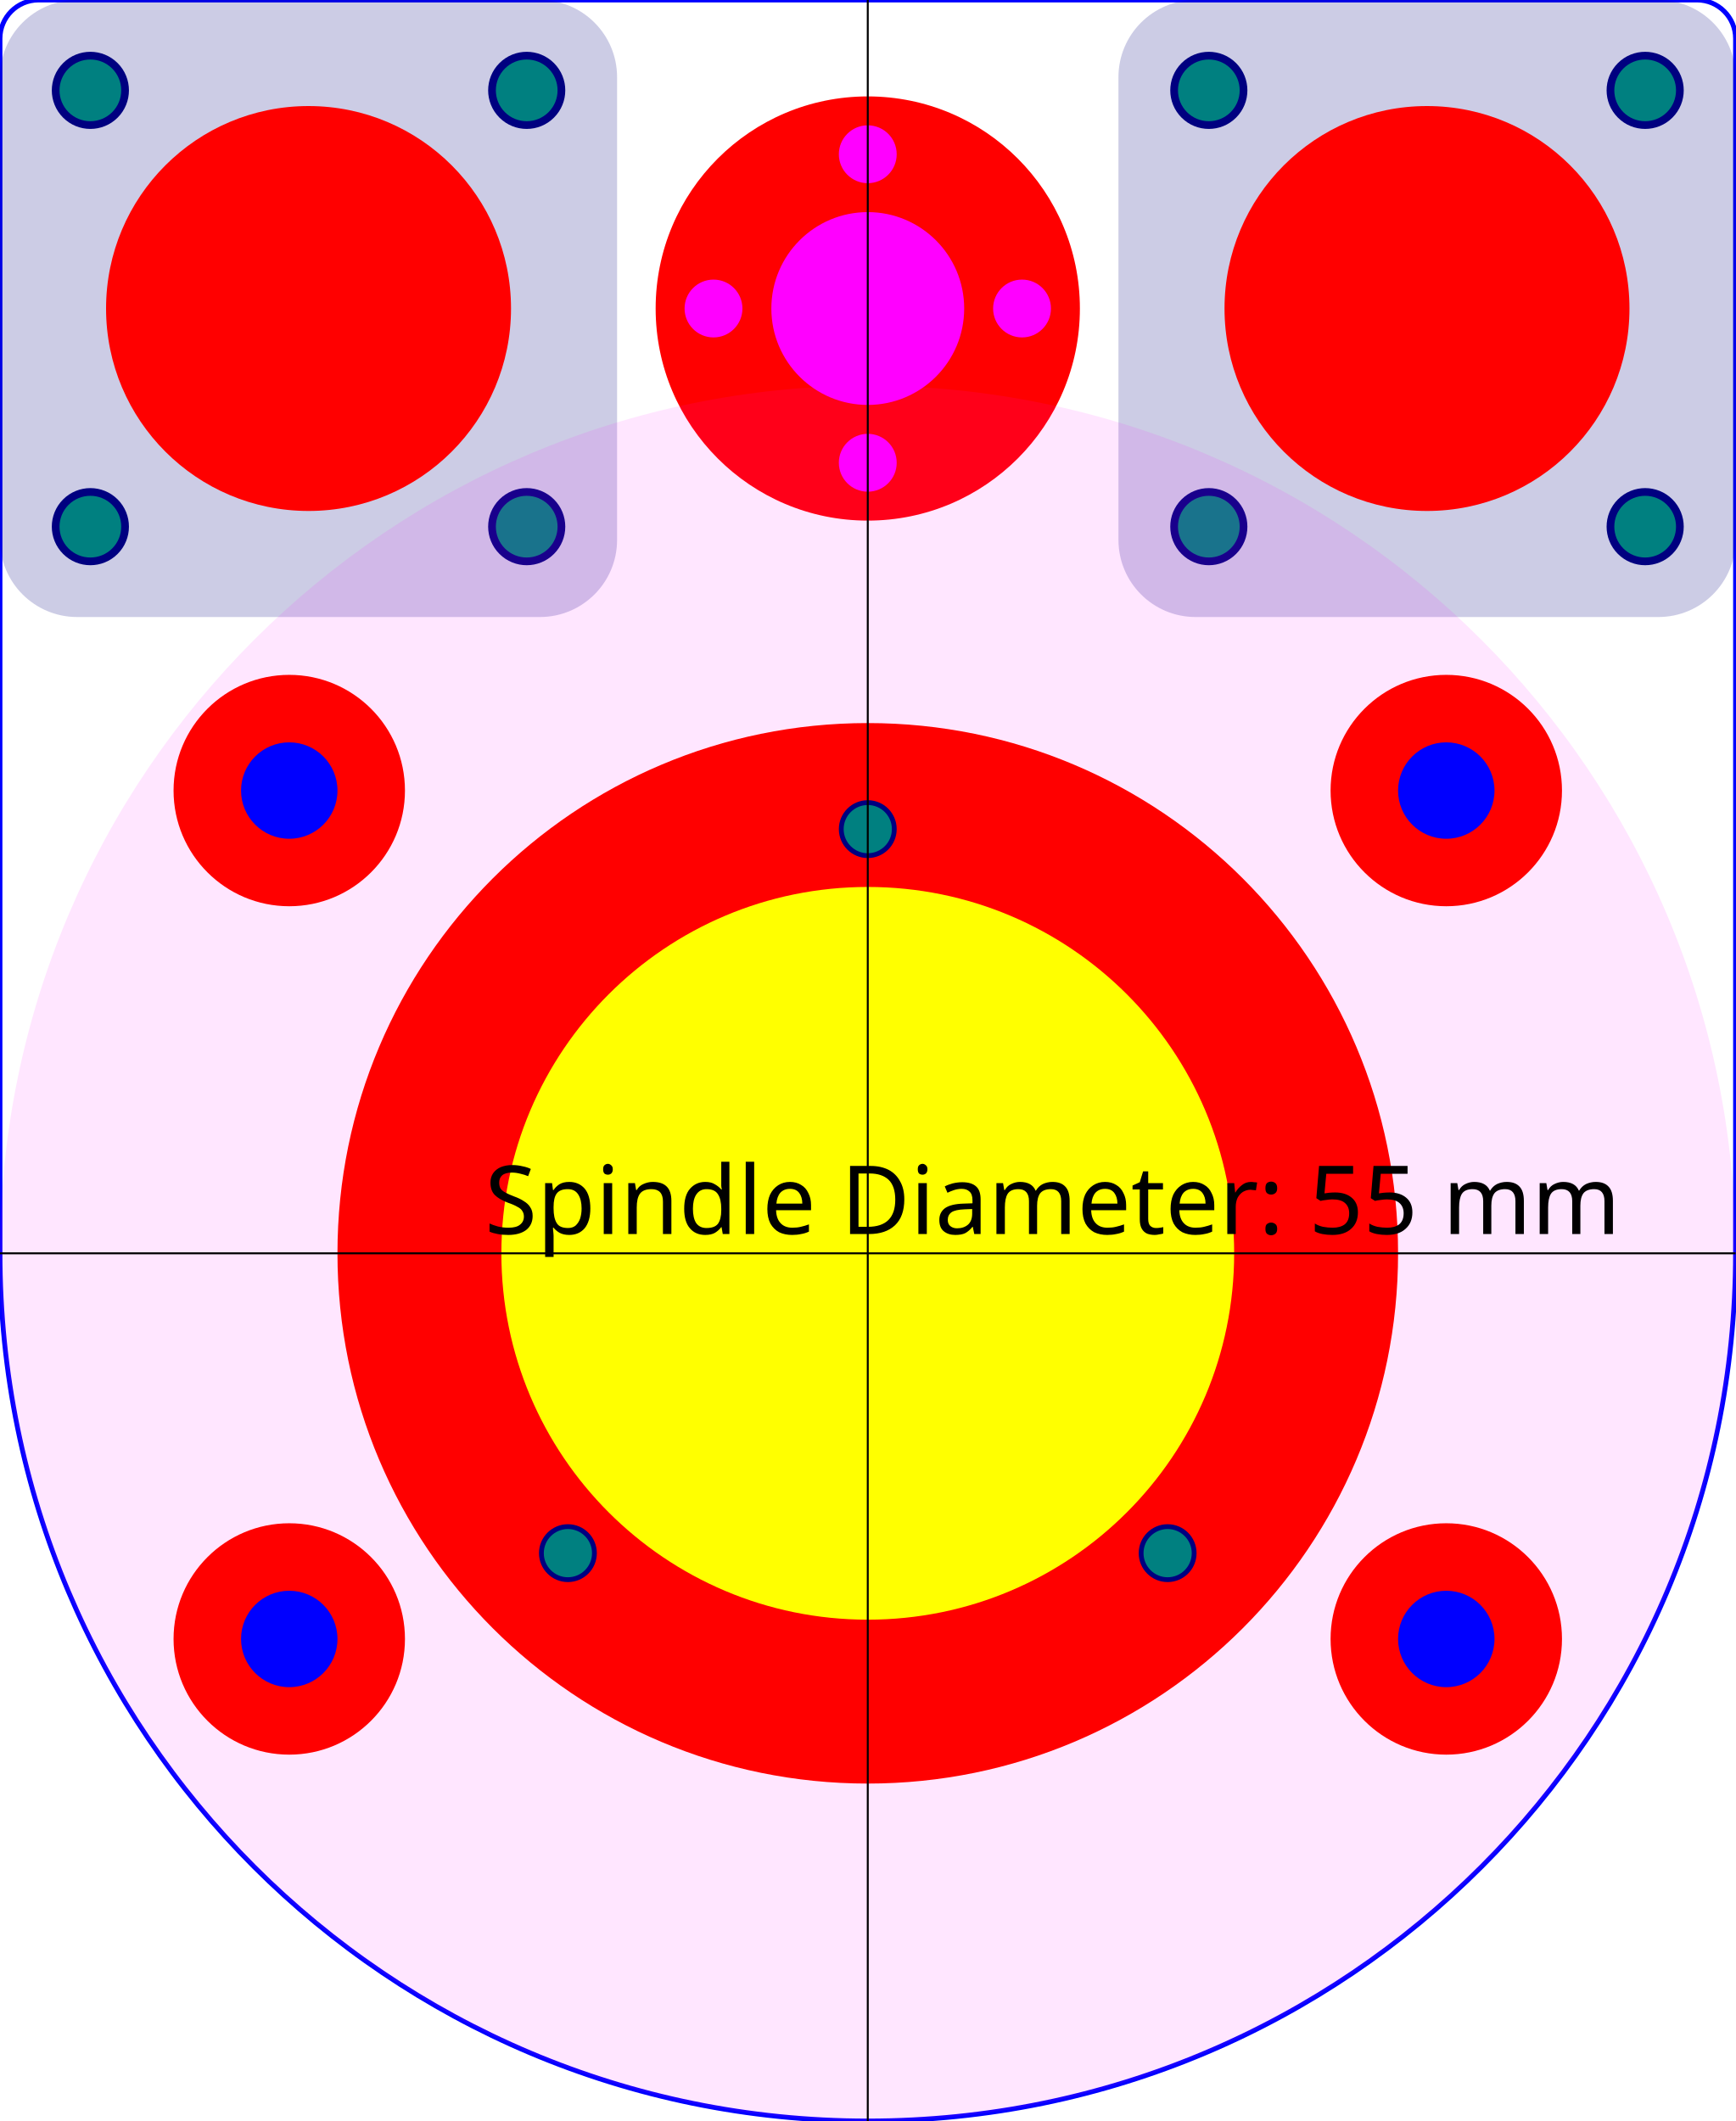
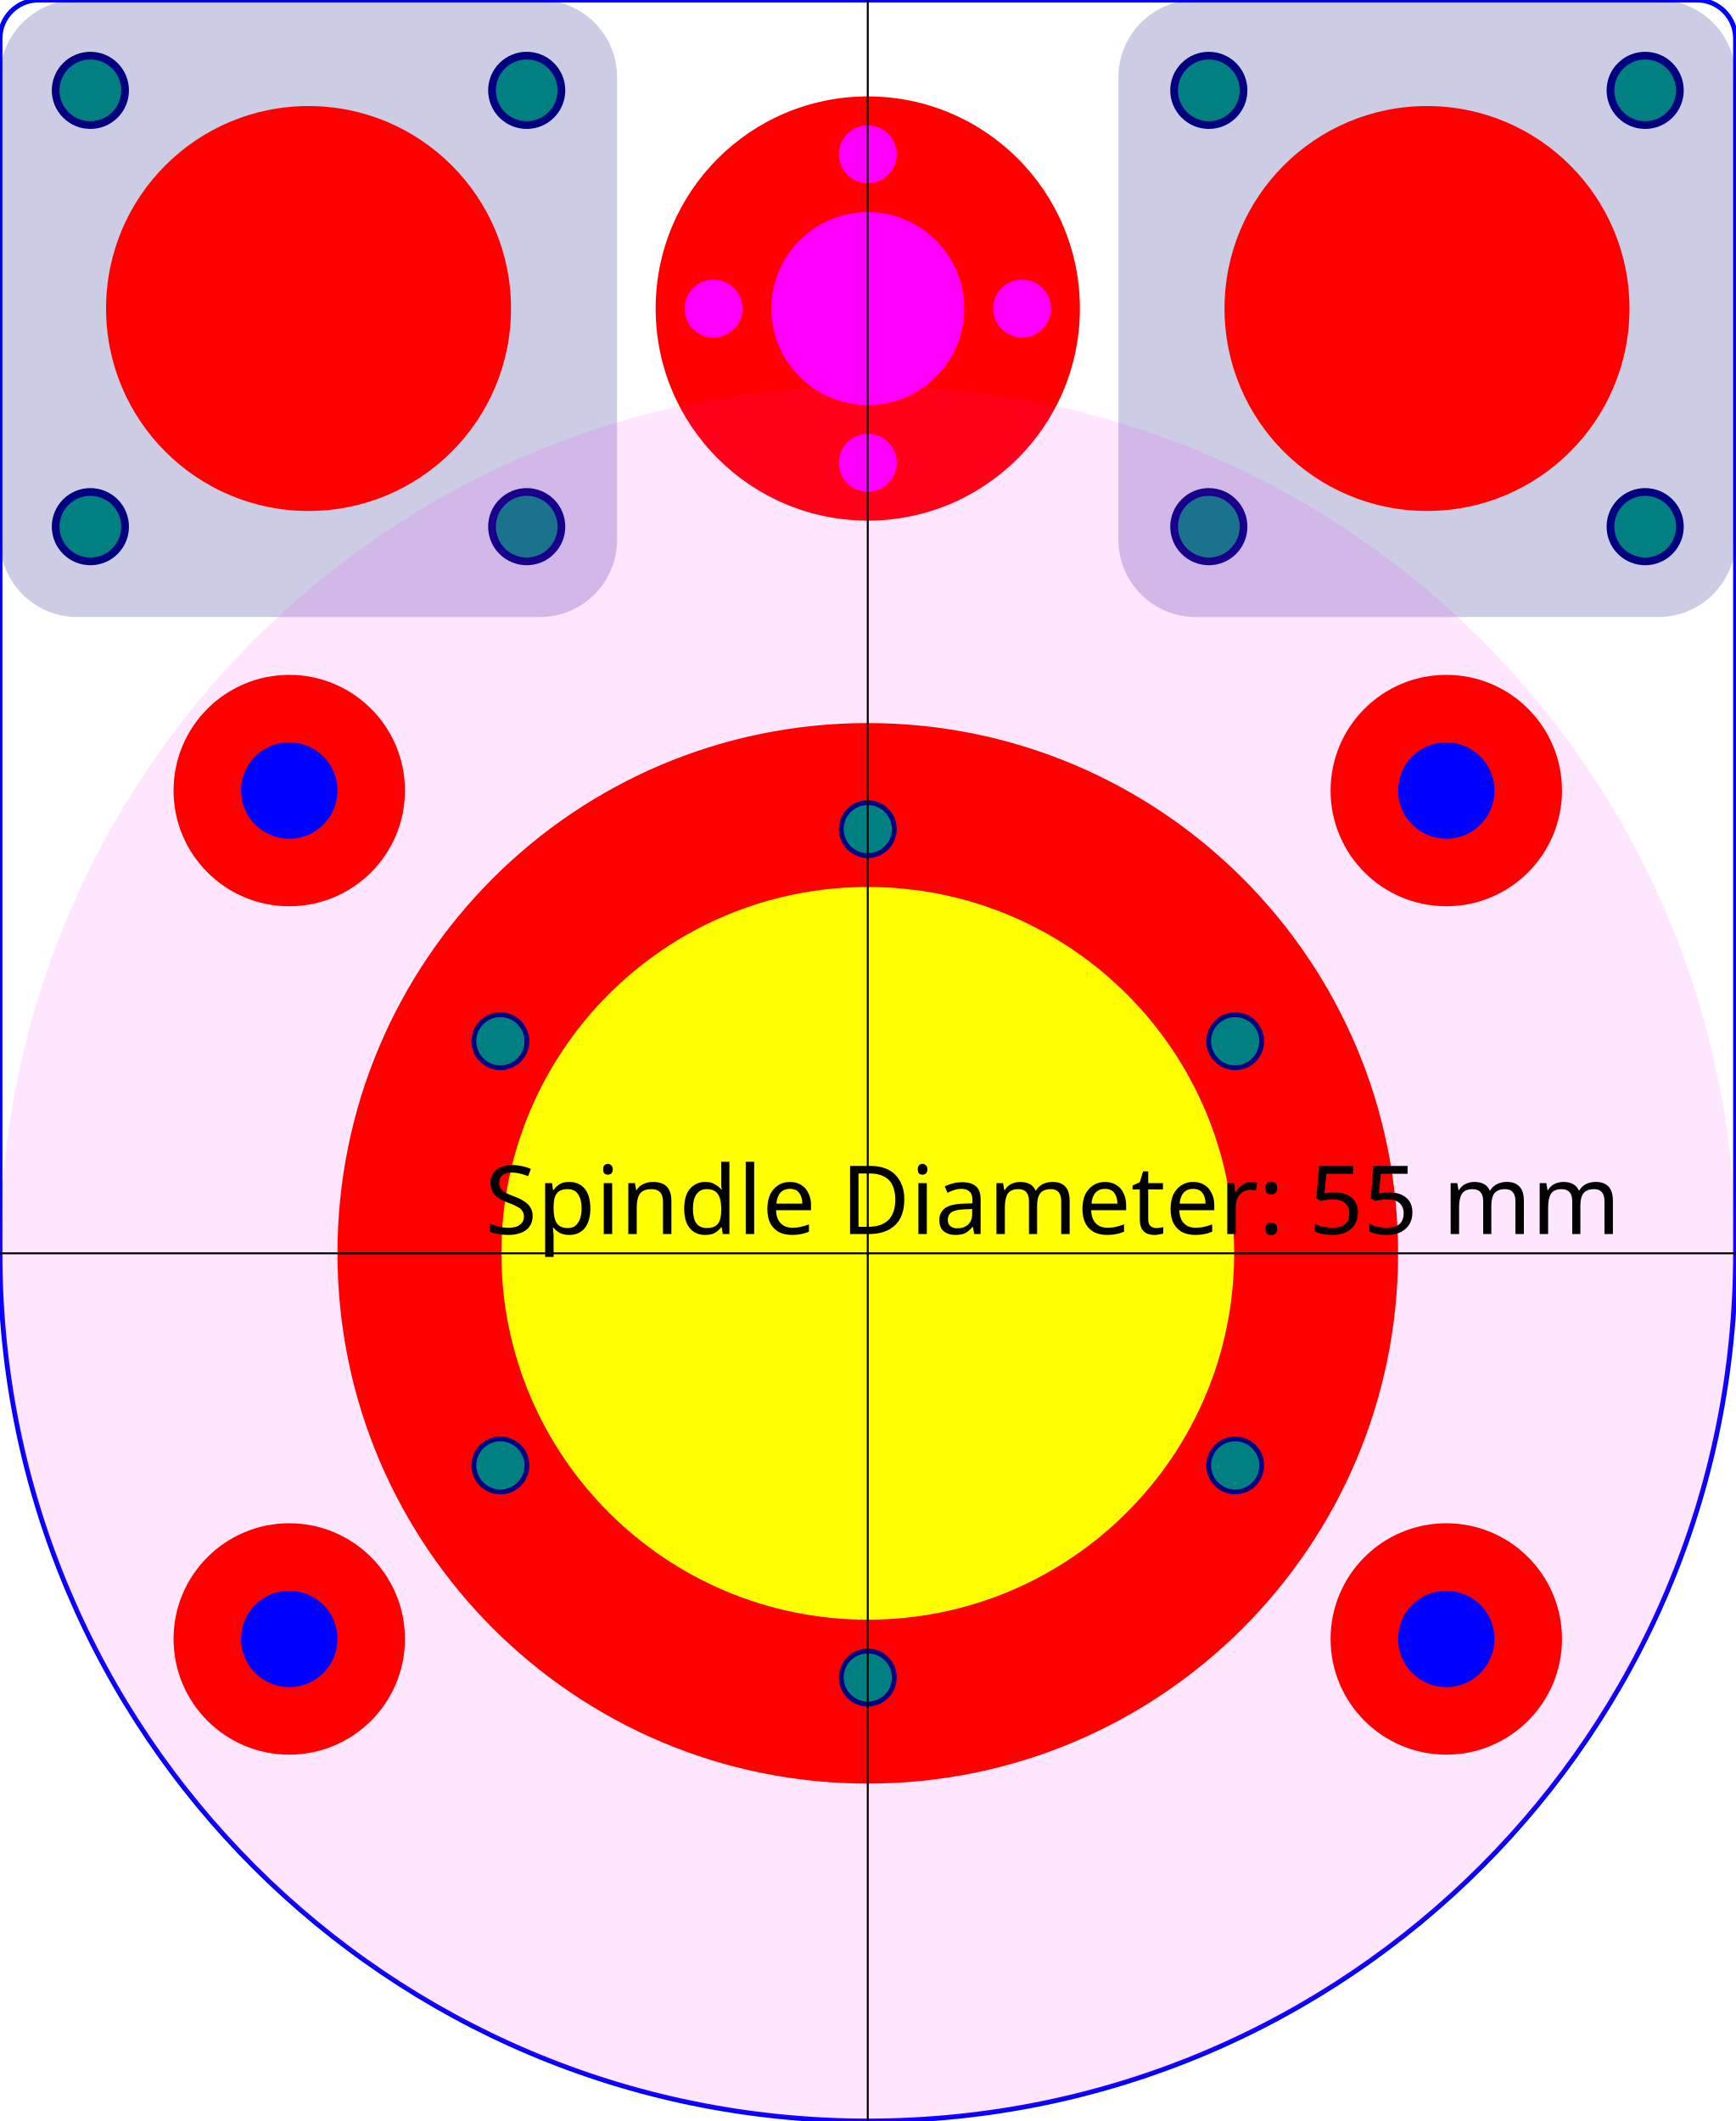
<svg xmlns="http://www.w3.org/2000/svg" version="1.1" width="90mm" height="110mm" viewBox="0 0 90 110" id="spindle-D55">
  <defs id="defs">
    <circle id="screw_central_hole_ref" style="fill:#ff0000;fill-opacity:1" cx="0" cy="0" r="11" />
    <circle id="backlash_item_hole_10.0mm" style="fill:#ff00ff;fill-opacity:1" cx="0" cy="0" r="5.0" />
    <circle id="backlash_item_screw_3.0mm" style="fill:#ff00ff;fill-opacity:1" cx="0" cy="0" r="1.5" />
    <rect id="bearing_base_ref" style="fill:#000080;fill-opacity:0.2" width="32" height="32" x="0" y="0" rx="4" ry="4" />
    <circle id="bearing_cylinder" style="fill:#ff0000;fill-opacity:1" cx="0" cy="0" r="10.5" />
    <circle id="bearing_screw_4.0mm" style="fill:#000080;fill-opacity:1" cx="0" cy="0" r="2.0" />
    <circle id="bearing_screw_gew_3.2mm" style="fill:#008080;fill-opacity:1" cx="0" cy="0" r="1.60" />
    <circle id="spacer_pocket_6.0mm" style="fill:#ff0000;fill-opacity:1" cx="0" cy="0" r="6" />
    <circle id="spacer_screw_5.0mm" style="fill:#0000ff;fill-opacity:1" cx="0" cy="0" r="2.5" />
    <circle id="spindle_screw_3.0mm" style="fill:#000080;fill-opacity:1" cx="0" cy="0" r="1.50" />
    <circle id="spindle_screw_gew_2.5mm" style="fill:#008080;fill-opacity:1" cx="0" cy="0" r="1.25" />
  </defs>
  <g id="layer1">
    <path id="contour" style="fill:none;stroke:#0000ff;stroke-width:0.25" d="M 2.0,0.0 h 86       a 2 2 0 0 1 2 2     v 63     a 45,45 0 0 1 -90,0     v -63     a 2 2 0 0 1 2 -2    z" />
    <use href="#screw_central_hole_ref" x="45" y="16" id="screw_central_hole" />
    <g id="backlash" transform="translate(45,16)">
      <use href="#backlash_item_hole_10.0mm" id="backlash_item_hole" />
      <use href="#backlash_item_screw_3.0mm" transform="rotate(0)   translate(8,0)" id="backlash_item_screw_3.0mm_E" />
      <use href="#backlash_item_screw_3.0mm" transform="rotate(90)  translate(8,0)" id="backlash_item_screw_3.0mm_S" />
      <use href="#backlash_item_screw_3.0mm" transform="rotate(180) translate(8,0)" id="backlash_item_screw_3.0mm_W" />
      <use href="#backlash_item_screw_3.0mm" transform="rotate(270) translate(8,0)" id="backlash_item_screw_3.0mm_N" />
    </g>
    <g id="bearing_1" transform="translate(0,0)">
      <use href="#bearing_base_ref" id="bearing_1_base" />
      <g id="bearing_1_items" transform="translate(16,16)">
        <use href="#bearing_cylinder" id="bearing_1_cylinder" />
        <use href="#bearing_screw_4.0mm" transform="rotate( 45) translate(16 0)" id="bearing_1_screw_4.5mm_SE" />
        <use href="#bearing_screw_4.0mm" transform="rotate(135) translate(16 0)" id="bearing_1_screw_4.5mm_SW" />
        <use href="#bearing_screw_4.0mm" transform="rotate(225) translate(16 0)" id="bearing_1_screw_4.5mm_NW" />
        <use href="#bearing_screw_4.0mm" transform="rotate(315) translate(16 0)" id="bearing_1_screw_4.5mm_NE" />
        <use href="#bearing_screw_gew_3.2mm" transform="rotate( 45) translate(16 0)" id="bearing_1_screw_gew_3.2mm_SE" />
        <use href="#bearing_screw_gew_3.2mm" transform="rotate(135) translate(16 0)" id="bearing_1_screw_gew_3.2mm_SW" />
        <use href="#bearing_screw_gew_3.2mm" transform="rotate(225) translate(16 0)" id="bearing_1_screw_gew_3.2mm_NW" />
        <use href="#bearing_screw_gew_3.2mm" transform="rotate(315) translate(16 0)" id="bearing_1_screw_gew_3.2mm_NE" />
      </g>
    </g>
    <g id="bearing_2" transform="translate(58,0)">
      <use href="#bearing_base_ref" id="bearing_2_base" />
      <g id="bearing_2_items" transform="translate(16,16)">
        <use href="#bearing_cylinder" id="bearing_2_cylinder" />
        <use href="#bearing_screw_4.0mm" transform="rotate( 45) translate(16 0)" id="bearing_2_screw_4.5mm_SE" />
        <use href="#bearing_screw_4.0mm" transform="rotate(135) translate(16 0)" id="bearing_2_screw_4.5mm_SW" />
        <use href="#bearing_screw_4.0mm" transform="rotate(225) translate(16 0)" id="bearing_2_screw_4.5mm_NW" />
        <use href="#bearing_screw_4.0mm" transform="rotate(315) translate(16 0)" id="bearing_2_screw_4.5mm_NE" />
        <use href="#bearing_screw_gew_3.2mm" transform="rotate( 45) translate(16 0)" id="bearing_2_screw_gew_3.2mm_SE" />
        <use href="#bearing_screw_gew_3.2mm" transform="rotate(135) translate(16 0)" id="bearing_2_screw_gew_3.2mm_SW" />
        <use href="#bearing_screw_gew_3.2mm" transform="rotate(225) translate(16 0)" id="bearing_2_screw_gew_3.2mm_NW" />
        <use href="#bearing_screw_gew_3.2mm" transform="rotate(315) translate(16 0)" id="bearing_2_screw_gew_3.2mm_NE" />
      </g>
    </g>
    <circle id="large_circle_indicator" style="fill:#ff00ff;fill-opacity:0.1" cx="45" cy="65" r="45.0" />
    <circle id="spindle-hole" style="fill:#ff0000;fill-opacity:1" cx="45" cy="65" r="27.5" />
    <circle id="spindle-small-base" style="fill:#ffff00;fill-opacity:1" cx="45" cy="65" r="19.0" />
    <g id="spindle_center" transform="translate(45,65)">
-       <use href="#spindle_screw_3.0mm" transform="translate(15.55 15.55)" id="spindle_screw_3.0mm_SE" />
-       <use href="#spindle_screw_3.0mm" transform="translate(-15.55 15.55)" id="spindle_screw_3.0mm_SW" />
      <use href="#spindle_screw_3.0mm" transform="translate(0.0 -22.0)" id="spindle_screw_3.0mm_NN" />
-       <use href="#spindle_screw_gew_2.5mm" transform="translate(15.55 15.55)" id="spindle_screw_gew_2.5mm_SE" />
-       <use href="#spindle_screw_gew_2.5mm" transform="translate(-15.55 15.55)" id="spindle_screw_gew_2.5mm_SW" />
+       <use href="#spindle_screw_3.0mm" transform="rotate(60) translate(0.0 -22.0)" id="spindle_screw_3.0mm_1" />
+       <use href="#spindle_screw_3.0mm" transform="rotate(120) translate(0.0 -22.0)" id="spindle_screw_3.0mm_2" />
+       <use href="#spindle_screw_3.0mm" transform="rotate(180) translate(0.0 -22.0)" id="spindle_screw_3.0mm_SS" />
+       <use href="#spindle_screw_3.0mm" transform="rotate(240) translate(0.0 -22.0)" id="spindle_screw_3.0mm_3" />
+       <use href="#spindle_screw_3.0mm" transform="rotate(300) translate(0.0 -22.0)" id="spindle_screw_3.0mm_4" />
      <use href="#spindle_screw_gew_2.5mm" transform="translate(0.0 -22.0)" id="spindle_screw_gew_2.5mm_NN" />
+       <use href="#spindle_screw_gew_2.5mm" transform="rotate(60) translate(0.0 -22.0)" id="spindle_screw_gew_2.5mm_1" />
+       <use href="#spindle_screw_gew_2.5mm" transform="rotate(120) translate(0.0 -22.0)" id="spindle_screw_gew_2.5mm_2" />
+       <use href="#spindle_screw_gew_2.5mm" transform="rotate(180) translate(0.0 -22.0)" id="spindle_screw_gew_2.5mm_SS" />
+       <use href="#spindle_screw_gew_2.5mm" transform="rotate(240) translate(0.0 -22.0)" id="spindle_screw_gew_2.5mm_3" />
+       <use href="#spindle_screw_gew_2.5mm" transform="rotate(300) translate(0.0 -22.0)" id="spindle_screw_gew_2.5mm_4" />
    </g>
    <use href="#spacer_pocket_6.0mm" transform="translate(15 41)" id="spacer_pocket_NW" />
    <use href="#spacer_pocket_6.0mm" transform="translate(75 41)" id="spacer_pocket_NE" />
    <use href="#spacer_pocket_6.0mm" transform="translate(15 85)" id="spacer_pocket_SW" />
    <use href="#spacer_pocket_6.0mm" transform="translate(75 85)" id="spacer_pocket_SE" />
    <use href="#spacer_screw_5.0mm" transform="translate(15 41)" id="spacer_screw_5.0mm_NW" />
    <use href="#spacer_screw_5.0mm" transform="translate(75 41)" id="spacer_screw_5.0mm_NE" />
    <use href="#spacer_screw_5.0mm" transform="translate(15 85)" id="spacer_screw_5.0mm_SW" />
    <use href="#spacer_screw_5.0mm" transform="translate(75 85)" id="spacer_screw_5.0mm_SE" />
    <text id="legend" xml:space="preserve" style="font-style:normal;font-weight:normal;font-size:4.939px;line-height:1.25;font-family:sans-serif;fill:#000000;fill-opacity:1;stroke:none;stroke-width:0.265" x="20" y="64">
			Spindle Diameter: 55 mm
		</text>
    <path id="horizontal_line" style="fill:none;stroke:#000000;stroke-width:0.1" d="M 0,65 90,65" />
    <path id="vertical_line" style="fill:none;stroke:#000000;stroke-width:0.1" d="M 45,0 45,110" />
  </g>
</svg>
